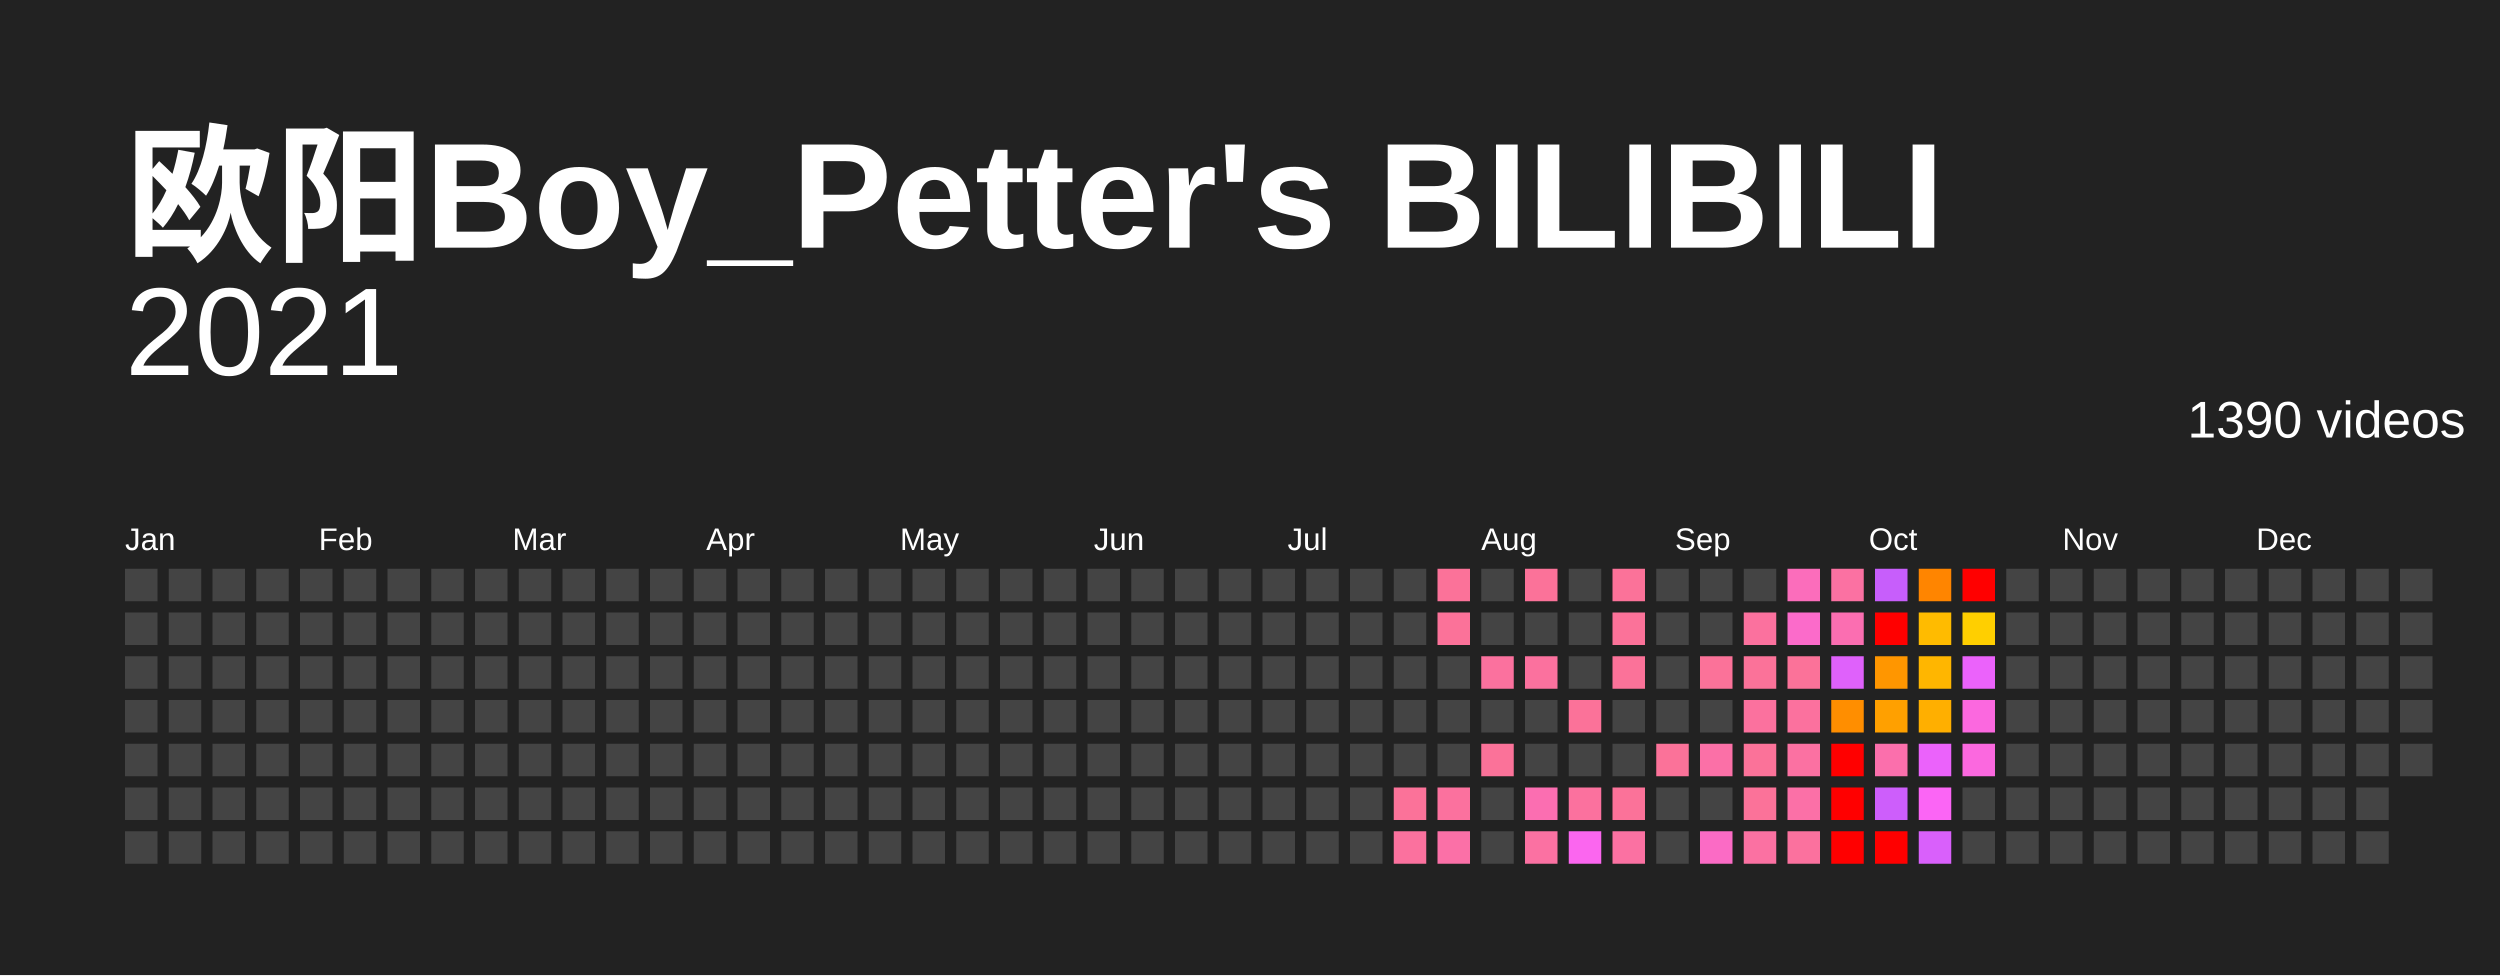
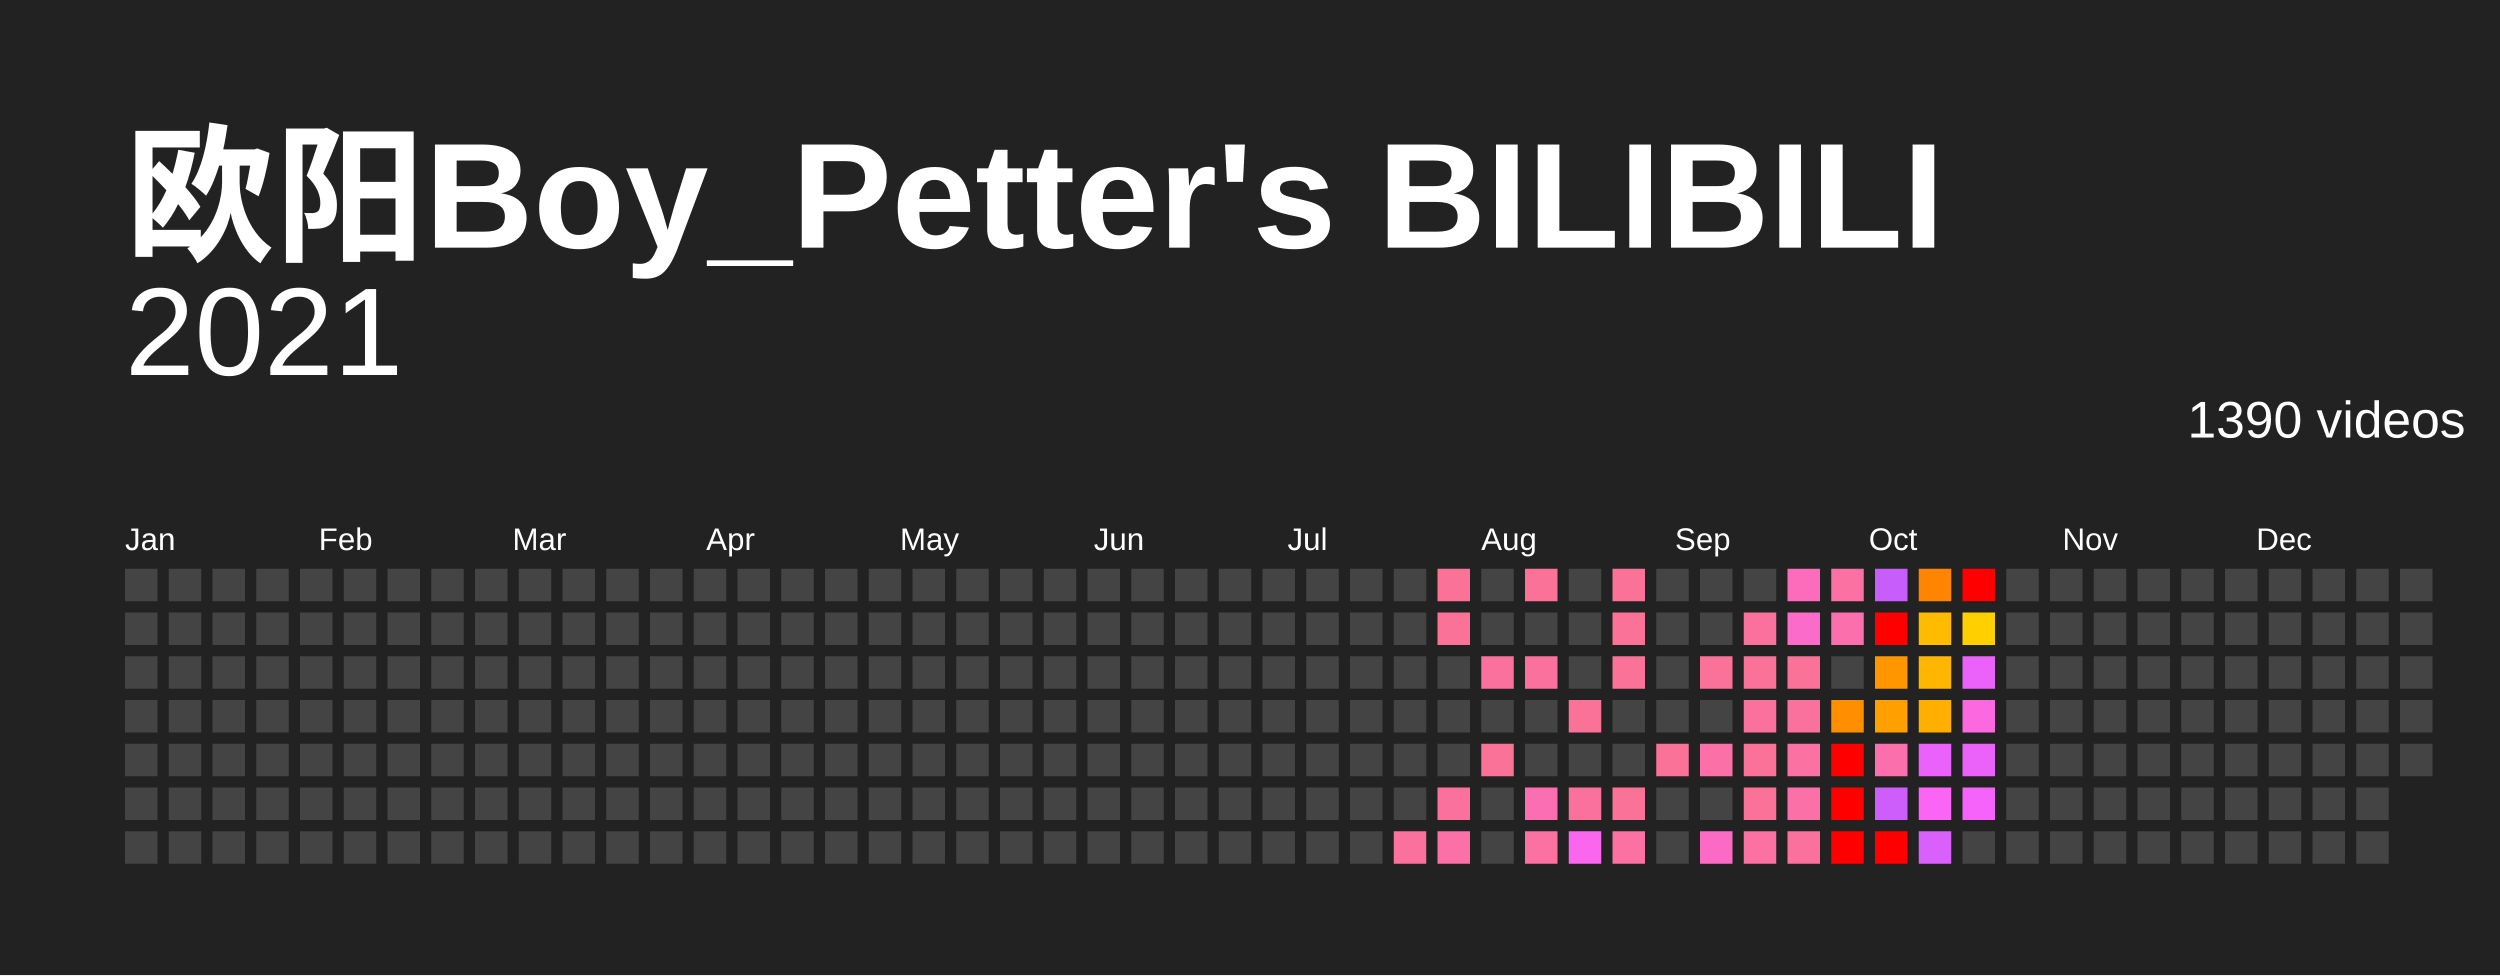
<svg xmlns="http://www.w3.org/2000/svg" baseProfile="full" height="78mm" version="1.1" viewBox="0,0,200,78" width="200mm">
  <defs />
  <rect fill="#222222" height="78" width="200" x="0" y="0" />
  <text fill="#FFFFFF" style="font-size:12px; font-family:Arial; font-weight:bold;" x="10" y="20">欧阳Boy_Petter's BILIBILI</text>
  <text alignment-baseline="hanging" fill="#FFFFFF" style="font-size:10.0px; font-family:Arial;" x="10" y="30">2021</text>
  <text alignment-baseline="hanging" fill="#FFFFFF" style="font-size:4.125px; font-family:Arial;" x="175" y="35">1390 videos</text>
  <text fill="#FFFFFF" style="font-size:2.5px; font-family:Arial" x="10.0" y="44">Jan</text>
  <text fill="#FFFFFF" style="font-size:2.5px; font-family:Arial" x="25.5" y="44">Feb</text>
  <text fill="#FFFFFF" style="font-size:2.5px; font-family:Arial" x="41.0" y="44">Mar</text>
  <text fill="#FFFFFF" style="font-size:2.5px; font-family:Arial" x="56.5" y="44">Apr</text>
  <text fill="#FFFFFF" style="font-size:2.5px; font-family:Arial" x="72.0" y="44">May</text>
  <text fill="#FFFFFF" style="font-size:2.5px; font-family:Arial" x="87.5" y="44">Jun</text>
  <text fill="#FFFFFF" style="font-size:2.5px; font-family:Arial" x="103.0" y="44">Jul</text>
  <text fill="#FFFFFF" style="font-size:2.5px; font-family:Arial" x="118.5" y="44">Aug</text>
  <text fill="#FFFFFF" style="font-size:2.5px; font-family:Arial" x="134.0" y="44">Sep</text>
  <text fill="#FFFFFF" style="font-size:2.5px; font-family:Arial" x="149.5" y="44">Oct</text>
  <text fill="#FFFFFF" style="font-size:2.5px; font-family:Arial" x="165.0" y="44">Nov</text>
  <text fill="#FFFFFF" style="font-size:2.5px; font-family:Arial" x="180.5" y="44">Dec</text>
  <rect fill="#444444" height="2.6" width="2.6" x="10.0" y="45.5" />
  <rect fill="#444444" height="2.6" width="2.6" x="10.0" y="49.0" />
  <rect fill="#444444" height="2.6" width="2.6" x="10.0" y="52.5" />
  <rect fill="#444444" height="2.6" width="2.6" x="10.0" y="56.0" />
  <rect fill="#444444" height="2.6" width="2.6" x="10.0" y="59.5" />
  <rect fill="#444444" height="2.6" width="2.6" x="10.0" y="63.0" />
  <rect fill="#444444" height="2.6" width="2.6" x="10.0" y="66.5" />
  <rect fill="#444444" height="2.6" width="2.6" x="13.5" y="45.5" />
  <rect fill="#444444" height="2.6" width="2.6" x="13.5" y="49.0" />
  <rect fill="#444444" height="2.6" width="2.6" x="13.5" y="52.5" />
  <rect fill="#444444" height="2.6" width="2.6" x="13.5" y="56.0" />
  <rect fill="#444444" height="2.6" width="2.6" x="13.5" y="59.5" />
  <rect fill="#444444" height="2.6" width="2.6" x="13.5" y="63.0" />
  <rect fill="#444444" height="2.6" width="2.6" x="13.5" y="66.5" />
  <rect fill="#444444" height="2.6" width="2.6" x="17.0" y="45.5" />
  <rect fill="#444444" height="2.6" width="2.6" x="17.0" y="49.0" />
  <rect fill="#444444" height="2.6" width="2.6" x="17.0" y="52.5" />
  <rect fill="#444444" height="2.6" width="2.6" x="17.0" y="56.0" />
  <rect fill="#444444" height="2.6" width="2.6" x="17.0" y="59.5" />
  <rect fill="#444444" height="2.6" width="2.6" x="17.0" y="63.0" />
  <rect fill="#444444" height="2.6" width="2.6" x="17.0" y="66.5" />
  <rect fill="#444444" height="2.6" width="2.6" x="20.5" y="45.5" />
  <rect fill="#444444" height="2.6" width="2.6" x="20.5" y="49.0" />
  <rect fill="#444444" height="2.6" width="2.6" x="20.5" y="52.5" />
  <rect fill="#444444" height="2.6" width="2.6" x="20.5" y="56.0" />
  <rect fill="#444444" height="2.6" width="2.6" x="20.5" y="59.5" />
  <rect fill="#444444" height="2.6" width="2.6" x="20.5" y="63.0" />
  <rect fill="#444444" height="2.6" width="2.6" x="20.5" y="66.5" />
  <rect fill="#444444" height="2.6" width="2.6" x="24.0" y="45.5" />
  <rect fill="#444444" height="2.6" width="2.6" x="24.0" y="49.0" />
  <rect fill="#444444" height="2.6" width="2.6" x="24.0" y="52.5" />
  <rect fill="#444444" height="2.6" width="2.6" x="24.0" y="56.0" />
  <rect fill="#444444" height="2.6" width="2.6" x="24.0" y="59.5" />
  <rect fill="#444444" height="2.6" width="2.6" x="24.0" y="63.0" />
  <rect fill="#444444" height="2.6" width="2.6" x="24.0" y="66.5" />
  <rect fill="#444444" height="2.6" width="2.6" x="27.5" y="45.5" />
  <rect fill="#444444" height="2.6" width="2.6" x="27.5" y="49.0" />
  <rect fill="#444444" height="2.6" width="2.6" x="27.5" y="52.5" />
  <rect fill="#444444" height="2.6" width="2.6" x="27.5" y="56.0" />
  <rect fill="#444444" height="2.6" width="2.6" x="27.5" y="59.5" />
  <rect fill="#444444" height="2.6" width="2.6" x="27.5" y="63.0" />
  <rect fill="#444444" height="2.6" width="2.6" x="27.5" y="66.5" />
  <rect fill="#444444" height="2.6" width="2.6" x="31.0" y="45.5" />
  <rect fill="#444444" height="2.6" width="2.6" x="31.0" y="49.0" />
  <rect fill="#444444" height="2.6" width="2.6" x="31.0" y="52.5" />
  <rect fill="#444444" height="2.6" width="2.6" x="31.0" y="56.0" />
  <rect fill="#444444" height="2.6" width="2.6" x="31.0" y="59.5" />
  <rect fill="#444444" height="2.6" width="2.6" x="31.0" y="63.0" />
  <rect fill="#444444" height="2.6" width="2.6" x="31.0" y="66.5" />
  <rect fill="#444444" height="2.6" width="2.6" x="34.5" y="45.5" />
  <rect fill="#444444" height="2.6" width="2.6" x="34.5" y="49.0" />
  <rect fill="#444444" height="2.6" width="2.6" x="34.5" y="52.5" />
  <rect fill="#444444" height="2.6" width="2.6" x="34.5" y="56.0" />
  <rect fill="#444444" height="2.6" width="2.6" x="34.5" y="59.5" />
  <rect fill="#444444" height="2.6" width="2.6" x="34.5" y="63.0" />
  <rect fill="#444444" height="2.6" width="2.6" x="34.5" y="66.5" />
  <rect fill="#444444" height="2.6" width="2.6" x="38.0" y="45.5" />
  <rect fill="#444444" height="2.6" width="2.6" x="38.0" y="49.0" />
  <rect fill="#444444" height="2.6" width="2.6" x="38.0" y="52.5" />
  <rect fill="#444444" height="2.6" width="2.6" x="38.0" y="56.0" />
  <rect fill="#444444" height="2.6" width="2.6" x="38.0" y="59.5" />
  <rect fill="#444444" height="2.6" width="2.6" x="38.0" y="63.0" />
  <rect fill="#444444" height="2.6" width="2.6" x="38.0" y="66.5" />
  <rect fill="#444444" height="2.6" width="2.6" x="41.5" y="45.5" />
  <rect fill="#444444" height="2.6" width="2.6" x="41.5" y="49.0" />
  <rect fill="#444444" height="2.6" width="2.6" x="41.5" y="52.5" />
  <rect fill="#444444" height="2.6" width="2.6" x="41.5" y="56.0" />
  <rect fill="#444444" height="2.6" width="2.6" x="41.5" y="59.5" />
  <rect fill="#444444" height="2.6" width="2.6" x="41.5" y="63.0" />
  <rect fill="#444444" height="2.6" width="2.6" x="41.5" y="66.5" />
  <rect fill="#444444" height="2.6" width="2.6" x="45.0" y="45.5" />
  <rect fill="#444444" height="2.6" width="2.6" x="45.0" y="49.0" />
  <rect fill="#444444" height="2.6" width="2.6" x="45.0" y="52.5" />
  <rect fill="#444444" height="2.6" width="2.6" x="45.0" y="56.0" />
  <rect fill="#444444" height="2.6" width="2.6" x="45.0" y="59.5" />
  <rect fill="#444444" height="2.6" width="2.6" x="45.0" y="63.0" />
  <rect fill="#444444" height="2.6" width="2.6" x="45.0" y="66.5" />
  <rect fill="#444444" height="2.6" width="2.6" x="48.5" y="45.5" />
  <rect fill="#444444" height="2.6" width="2.6" x="48.5" y="49.0" />
  <rect fill="#444444" height="2.6" width="2.6" x="48.5" y="52.5" />
  <rect fill="#444444" height="2.6" width="2.6" x="48.5" y="56.0" />
  <rect fill="#444444" height="2.6" width="2.6" x="48.5" y="59.5" />
  <rect fill="#444444" height="2.6" width="2.6" x="48.5" y="63.0" />
  <rect fill="#444444" height="2.6" width="2.6" x="48.5" y="66.5" />
  <rect fill="#444444" height="2.6" width="2.6" x="52.0" y="45.5" />
  <rect fill="#444444" height="2.6" width="2.6" x="52.0" y="49.0" />
  <rect fill="#444444" height="2.6" width="2.6" x="52.0" y="52.5" />
  <rect fill="#444444" height="2.6" width="2.6" x="52.0" y="56.0" />
  <rect fill="#444444" height="2.6" width="2.6" x="52.0" y="59.5" />
  <rect fill="#444444" height="2.6" width="2.6" x="52.0" y="63.0" />
  <rect fill="#444444" height="2.6" width="2.6" x="52.0" y="66.5" />
  <rect fill="#444444" height="2.6" width="2.6" x="55.5" y="45.5" />
  <rect fill="#444444" height="2.6" width="2.6" x="55.5" y="49.0" />
  <rect fill="#444444" height="2.6" width="2.6" x="55.5" y="52.5" />
  <rect fill="#444444" height="2.6" width="2.6" x="55.5" y="56.0" />
  <rect fill="#444444" height="2.6" width="2.6" x="55.5" y="59.5" />
  <rect fill="#444444" height="2.6" width="2.6" x="55.5" y="63.0" />
  <rect fill="#444444" height="2.6" width="2.6" x="55.5" y="66.5" />
  <rect fill="#444444" height="2.6" width="2.6" x="59.0" y="45.5" />
  <rect fill="#444444" height="2.6" width="2.6" x="59.0" y="49.0" />
  <rect fill="#444444" height="2.6" width="2.6" x="59.0" y="52.5" />
  <rect fill="#444444" height="2.6" width="2.6" x="59.0" y="56.0" />
  <rect fill="#444444" height="2.6" width="2.6" x="59.0" y="59.5" />
  <rect fill="#444444" height="2.6" width="2.6" x="59.0" y="63.0" />
  <rect fill="#444444" height="2.6" width="2.6" x="59.0" y="66.5" />
  <rect fill="#444444" height="2.6" width="2.6" x="62.5" y="45.5" />
  <rect fill="#444444" height="2.6" width="2.6" x="62.5" y="49.0" />
  <rect fill="#444444" height="2.6" width="2.6" x="62.5" y="52.5" />
  <rect fill="#444444" height="2.6" width="2.6" x="62.5" y="56.0" />
  <rect fill="#444444" height="2.6" width="2.6" x="62.5" y="59.5" />
  <rect fill="#444444" height="2.6" width="2.6" x="62.5" y="63.0" />
  <rect fill="#444444" height="2.6" width="2.6" x="62.5" y="66.5" />
  <rect fill="#444444" height="2.6" width="2.6" x="66.0" y="45.5" />
  <rect fill="#444444" height="2.6" width="2.6" x="66.0" y="49.0" />
  <rect fill="#444444" height="2.6" width="2.6" x="66.0" y="52.5" />
  <rect fill="#444444" height="2.6" width="2.6" x="66.0" y="56.0" />
  <rect fill="#444444" height="2.6" width="2.6" x="66.0" y="59.5" />
  <rect fill="#444444" height="2.6" width="2.6" x="66.0" y="63.0" />
  <rect fill="#444444" height="2.6" width="2.6" x="66.0" y="66.5" />
  <rect fill="#444444" height="2.6" width="2.6" x="69.5" y="45.5" />
  <rect fill="#444444" height="2.6" width="2.6" x="69.5" y="49.0" />
  <rect fill="#444444" height="2.6" width="2.6" x="69.5" y="52.5" />
  <rect fill="#444444" height="2.6" width="2.6" x="69.5" y="56.0" />
  <rect fill="#444444" height="2.6" width="2.6" x="69.5" y="59.5" />
  <rect fill="#444444" height="2.6" width="2.6" x="69.5" y="63.0" />
  <rect fill="#444444" height="2.6" width="2.6" x="69.5" y="66.5" />
  <rect fill="#444444" height="2.6" width="2.6" x="73.0" y="45.5" />
  <rect fill="#444444" height="2.6" width="2.6" x="73.0" y="49.0" />
  <rect fill="#444444" height="2.6" width="2.6" x="73.0" y="52.5" />
  <rect fill="#444444" height="2.6" width="2.6" x="73.0" y="56.0" />
  <rect fill="#444444" height="2.6" width="2.6" x="73.0" y="59.5" />
  <rect fill="#444444" height="2.6" width="2.6" x="73.0" y="63.0" />
  <rect fill="#444444" height="2.6" width="2.6" x="73.0" y="66.5" />
  <rect fill="#444444" height="2.6" width="2.6" x="76.5" y="45.5" />
  <rect fill="#444444" height="2.6" width="2.6" x="76.5" y="49.0" />
  <rect fill="#444444" height="2.6" width="2.6" x="76.5" y="52.5" />
  <rect fill="#444444" height="2.6" width="2.6" x="76.5" y="56.0" />
  <rect fill="#444444" height="2.6" width="2.6" x="76.5" y="59.5" />
  <rect fill="#444444" height="2.6" width="2.6" x="76.5" y="63.0" />
  <rect fill="#444444" height="2.6" width="2.6" x="76.5" y="66.5" />
  <rect fill="#444444" height="2.6" width="2.6" x="80.0" y="45.5" />
  <rect fill="#444444" height="2.6" width="2.6" x="80.0" y="49.0" />
  <rect fill="#444444" height="2.6" width="2.6" x="80.0" y="52.5" />
  <rect fill="#444444" height="2.6" width="2.6" x="80.0" y="56.0" />
  <rect fill="#444444" height="2.6" width="2.6" x="80.0" y="59.5" />
  <rect fill="#444444" height="2.6" width="2.6" x="80.0" y="63.0" />
  <rect fill="#444444" height="2.6" width="2.6" x="80.0" y="66.5" />
  <rect fill="#444444" height="2.6" width="2.6" x="83.5" y="45.5" />
  <rect fill="#444444" height="2.6" width="2.6" x="83.5" y="49.0" />
  <rect fill="#444444" height="2.6" width="2.6" x="83.5" y="52.5" />
  <rect fill="#444444" height="2.6" width="2.6" x="83.5" y="56.0" />
  <rect fill="#444444" height="2.6" width="2.6" x="83.5" y="59.5" />
  <rect fill="#444444" height="2.6" width="2.6" x="83.5" y="63.0" />
  <rect fill="#444444" height="2.6" width="2.6" x="83.5" y="66.5" />
  <rect fill="#444444" height="2.6" width="2.6" x="87.0" y="45.5" />
  <rect fill="#444444" height="2.6" width="2.6" x="87.0" y="49.0" />
  <rect fill="#444444" height="2.6" width="2.6" x="87.0" y="52.5" />
  <rect fill="#444444" height="2.6" width="2.6" x="87.0" y="56.0" />
  <rect fill="#444444" height="2.6" width="2.6" x="87.0" y="59.5" />
  <rect fill="#444444" height="2.6" width="2.6" x="87.0" y="63.0" />
  <rect fill="#444444" height="2.6" width="2.6" x="87.0" y="66.5" />
  <rect fill="#444444" height="2.6" width="2.6" x="90.5" y="45.5" />
  <rect fill="#444444" height="2.6" width="2.6" x="90.5" y="49.0" />
  <rect fill="#444444" height="2.6" width="2.6" x="90.5" y="52.5" />
  <rect fill="#444444" height="2.6" width="2.6" x="90.5" y="56.0" />
  <rect fill="#444444" height="2.6" width="2.6" x="90.5" y="59.5" />
  <rect fill="#444444" height="2.6" width="2.6" x="90.5" y="63.0" />
  <rect fill="#444444" height="2.6" width="2.6" x="90.5" y="66.5" />
  <rect fill="#444444" height="2.6" width="2.6" x="94.0" y="45.5" />
  <rect fill="#444444" height="2.6" width="2.6" x="94.0" y="49.0" />
  <rect fill="#444444" height="2.6" width="2.6" x="94.0" y="52.5" />
  <rect fill="#444444" height="2.6" width="2.6" x="94.0" y="56.0" />
  <rect fill="#444444" height="2.6" width="2.6" x="94.0" y="59.5" />
  <rect fill="#444444" height="2.6" width="2.6" x="94.0" y="63.0" />
  <rect fill="#444444" height="2.6" width="2.6" x="94.0" y="66.5" />
  <rect fill="#444444" height="2.6" width="2.6" x="97.5" y="45.5" />
  <rect fill="#444444" height="2.6" width="2.6" x="97.5" y="49.0" />
  <rect fill="#444444" height="2.6" width="2.6" x="97.5" y="52.5" />
  <rect fill="#444444" height="2.6" width="2.6" x="97.5" y="56.0" />
  <rect fill="#444444" height="2.6" width="2.6" x="97.5" y="59.5" />
  <rect fill="#444444" height="2.6" width="2.6" x="97.5" y="63.0" />
  <rect fill="#444444" height="2.6" width="2.6" x="97.5" y="66.5" />
  <rect fill="#444444" height="2.6" width="2.6" x="101.0" y="45.5" />
  <rect fill="#444444" height="2.6" width="2.6" x="101.0" y="49.0" />
  <rect fill="#444444" height="2.6" width="2.6" x="101.0" y="52.5" />
  <rect fill="#444444" height="2.6" width="2.6" x="101.0" y="56.0" />
  <rect fill="#444444" height="2.6" width="2.6" x="101.0" y="59.5" />
  <rect fill="#444444" height="2.6" width="2.6" x="101.0" y="63.0" />
  <rect fill="#444444" height="2.6" width="2.6" x="101.0" y="66.5" />
  <rect fill="#444444" height="2.6" width="2.6" x="104.5" y="45.5" />
  <rect fill="#444444" height="2.6" width="2.6" x="104.5" y="49.0" />
  <rect fill="#444444" height="2.6" width="2.6" x="104.5" y="52.5" />
  <rect fill="#444444" height="2.6" width="2.6" x="104.5" y="56.0" />
  <rect fill="#444444" height="2.6" width="2.6" x="104.5" y="59.5" />
  <rect fill="#444444" height="2.6" width="2.6" x="104.5" y="63.0" />
  <rect fill="#444444" height="2.6" width="2.6" x="104.5" y="66.5" />
  <rect fill="#444444" height="2.6" width="2.6" x="108.0" y="45.5" />
  <rect fill="#444444" height="2.6" width="2.6" x="108.0" y="49.0" />
  <rect fill="#444444" height="2.6" width="2.6" x="108.0" y="52.5" />
  <rect fill="#444444" height="2.6" width="2.6" x="108.0" y="56.0" />
  <rect fill="#444444" height="2.6" width="2.6" x="108.0" y="59.5" />
  <rect fill="#444444" height="2.6" width="2.6" x="108.0" y="63.0" />
  <rect fill="#444444" height="2.6" width="2.6" x="108.0" y="66.5" />
  <rect fill="#444444" height="2.6" width="2.6" x="111.5" y="45.5" />
  <rect fill="#444444" height="2.6" width="2.6" x="111.5" y="49.0" />
  <rect fill="#444444" height="2.6" width="2.6" x="111.5" y="52.5" />
  <rect fill="#444444" height="2.6" width="2.6" x="111.5" y="56.0" />
  <rect fill="#444444" height="2.6" width="2.6" x="111.5" y="59.5" />
-   <rect fill="#fb7299" height="2.6" width="2.6" x="111.5" y="63.0" />
+   <rect fill="#444444" height="2.6" width="2.6" x="111.5" y="63.0" />
  <rect fill="#fb719e" height="2.6" width="2.6" x="111.5" y="66.5" />
  <rect fill="#fb7299" height="2.6" width="2.6" x="115.0" y="45.5" />
  <rect fill="#fb7299" height="2.6" width="2.6" x="115.0" y="49.0" />
  <rect fill="#444444" height="2.6" width="2.6" x="115.0" y="52.5" />
  <rect fill="#444444" height="2.6" width="2.6" x="115.0" y="56.0" />
  <rect fill="#444444" height="2.6" width="2.6" x="115.0" y="59.5" />
  <rect fill="#fb719e" height="2.6" width="2.6" x="115.0" y="63.0" />
  <rect fill="#fb70a7" height="2.6" width="2.6" x="115.0" y="66.5" />
  <rect fill="#444444" height="2.6" width="2.6" x="118.5" y="45.5" />
  <rect fill="#444444" height="2.6" width="2.6" x="118.5" y="49.0" />
  <rect fill="#fb719e" height="2.6" width="2.6" x="118.5" y="52.5" />
  <rect fill="#444444" height="2.6" width="2.6" x="118.5" y="56.0" />
  <rect fill="#fb7299" height="2.6" width="2.6" x="118.5" y="59.5" />
  <rect fill="#444444" height="2.6" width="2.6" x="118.5" y="63.0" />
  <rect fill="#444444" height="2.6" width="2.6" x="118.5" y="66.5" />
  <rect fill="#fb7299" height="2.6" width="2.6" x="122.0" y="45.5" />
  <rect fill="#444444" height="2.6" width="2.6" x="122.0" y="49.0" />
  <rect fill="#fb719e" height="2.6" width="2.6" x="122.0" y="52.5" />
  <rect fill="#444444" height="2.6" width="2.6" x="122.0" y="56.0" />
  <rect fill="#444444" height="2.6" width="2.6" x="122.0" y="59.5" />
  <rect fill="#fb6eb1" height="2.6" width="2.6" x="122.0" y="63.0" />
  <rect fill="#fb71a2" height="2.6" width="2.6" x="122.0" y="66.5" />
  <rect fill="#444444" height="2.6" width="2.6" x="125.5" y="45.5" />
  <rect fill="#444444" height="2.6" width="2.6" x="125.5" y="49.0" />
  <rect fill="#444444" height="2.6" width="2.6" x="125.5" y="52.5" />
  <rect fill="#fb7299" height="2.6" width="2.6" x="125.5" y="56.0" />
  <rect fill="#444444" height="2.6" width="2.6" x="125.5" y="59.5" />
  <rect fill="#fb719e" height="2.6" width="2.6" x="125.5" y="63.0" />
  <rect fill="#fb66ef" height="2.6" width="2.6" x="125.5" y="66.5" />
  <rect fill="#fb7299" height="2.6" width="2.6" x="129.0" y="45.5" />
  <rect fill="#fb7299" height="2.6" width="2.6" x="129.0" y="49.0" />
  <rect fill="#fb7299" height="2.6" width="2.6" x="129.0" y="52.5" />
  <rect fill="#444444" height="2.6" width="2.6" x="129.0" y="56.0" />
  <rect fill="#444444" height="2.6" width="2.6" x="129.0" y="59.5" />
  <rect fill="#fb7299" height="2.6" width="2.6" x="129.0" y="63.0" />
  <rect fill="#fb71a2" height="2.6" width="2.6" x="129.0" y="66.5" />
  <rect fill="#444444" height="2.6" width="2.6" x="132.5" y="45.5" />
  <rect fill="#444444" height="2.6" width="2.6" x="132.5" y="49.0" />
  <rect fill="#444444" height="2.6" width="2.6" x="132.5" y="52.5" />
  <rect fill="#444444" height="2.6" width="2.6" x="132.5" y="56.0" />
  <rect fill="#fb7299" height="2.6" width="2.6" x="132.5" y="59.5" />
  <rect fill="#444444" height="2.6" width="2.6" x="132.5" y="63.0" />
  <rect fill="#444444" height="2.6" width="2.6" x="132.5" y="66.5" />
  <rect fill="#444444" height="2.6" width="2.6" x="136.0" y="45.5" />
  <rect fill="#444444" height="2.6" width="2.6" x="136.0" y="49.0" />
  <rect fill="#fb7299" height="2.6" width="2.6" x="136.0" y="52.5" />
  <rect fill="#444444" height="2.6" width="2.6" x="136.0" y="56.0" />
  <rect fill="#fb70a7" height="2.6" width="2.6" x="136.0" y="59.5" />
  <rect fill="#444444" height="2.6" width="2.6" x="136.0" y="63.0" />
  <rect fill="#fb6bc5" height="2.6" width="2.6" x="136.0" y="66.5" />
  <rect fill="#444444" height="2.6" width="2.6" x="139.5" y="45.5" />
  <rect fill="#fb719e" height="2.6" width="2.6" x="139.5" y="49.0" />
  <rect fill="#fb7299" height="2.6" width="2.6" x="139.5" y="52.5" />
  <rect fill="#fb719e" height="2.6" width="2.6" x="139.5" y="56.0" />
  <rect fill="#fb7299" height="2.6" width="2.6" x="139.5" y="59.5" />
  <rect fill="#fb7299" height="2.6" width="2.6" x="139.5" y="63.0" />
  <rect fill="#fb71a2" height="2.6" width="2.6" x="139.5" y="66.5" />
  <rect fill="#fb6dbb" height="2.6" width="2.6" x="143.0" y="45.5" />
  <rect fill="#fb6bca" height="2.6" width="2.6" x="143.0" y="49.0" />
  <rect fill="#fb7299" height="2.6" width="2.6" x="143.0" y="52.5" />
  <rect fill="#fb719e" height="2.6" width="2.6" x="143.0" y="56.0" />
  <rect fill="#fb71a2" height="2.6" width="2.6" x="143.0" y="59.5" />
  <rect fill="#fb70a7" height="2.6" width="2.6" x="143.0" y="63.0" />
  <rect fill="#fb719e" height="2.6" width="2.6" x="143.0" y="66.5" />
  <rect fill="#fb71a2" height="2.6" width="2.6" x="146.5" y="45.5" />
-   <rect fill="#fb6eb1" height="2.6" width="2.6" x="146.5" y="49.0" />
-   <rect fill="#df61fb" height="2.6" width="2.6" x="146.5" y="52.5" />
+   <rect fill="#fb6fac" height="2.6" width="2.6" x="146.5" y="49.0" />
+   <rect fill="#444444" height="2.6" width="2.6" x="146.5" y="52.5" />
  <rect fill="#ff8e00" height="2.6" width="2.6" x="146.5" y="56.0" />
  <rect fill="red" height="2.6" width="2.6" x="146.5" y="59.5" />
  <rect fill="red" height="2.6" width="2.6" x="146.5" y="63.0" />
  <rect fill="red" height="2.6" width="2.6" x="146.5" y="66.5" />
  <rect fill="#c75efb" height="2.6" width="2.6" x="150.0" y="45.5" />
  <rect fill="red" height="2.6" width="2.6" x="150.0" y="49.0" />
  <rect fill="#ff9600" height="2.6" width="2.6" x="150.0" y="52.5" />
  <rect fill="#ffa000" height="2.6" width="2.6" x="150.0" y="56.0" />
  <rect fill="#fb6fac" height="2.6" width="2.6" x="150.0" y="59.5" />
  <rect fill="#cd5efb" height="2.6" width="2.6" x="150.0" y="63.0" />
  <rect fill="red" height="2.6" width="2.6" x="150.0" y="66.5" />
  <rect fill="#ff8500" height="2.6" width="2.6" x="153.5" y="45.5" />
  <rect fill="#ffbb00" height="2.6" width="2.6" x="153.5" y="49.0" />
  <rect fill="#ffb600" height="2.6" width="2.6" x="153.5" y="52.5" />
  <rect fill="#ffaf00" height="2.6" width="2.6" x="153.5" y="56.0" />
  <rect fill="#eb62fb" height="2.6" width="2.6" x="153.5" y="59.5" />
  <rect fill="#fb65f5" height="2.6" width="2.6" x="153.5" y="63.0" />
  <rect fill="#d960fb" height="2.6" width="2.6" x="153.5" y="66.5" />
  <rect fill="red" height="2.6" width="2.6" x="157.0" y="45.5" />
  <rect fill="#ffcf00" height="2.6" width="2.6" x="157.0" y="49.0" />
  <rect fill="#eb62fb" height="2.6" width="2.6" x="157.0" y="52.5" />
  <rect fill="#fb68df" height="2.6" width="2.6" x="157.0" y="56.0" />
-   <rect fill="#fb68df" height="2.6" width="2.6" x="157.0" y="59.5" />
-   <rect fill="#444444" height="2.6" width="2.6" x="157.0" y="63.0" />
+   <rect fill="#eb62fb" height="2.6" width="2.6" x="157.0" y="59.5" />
+   <rect fill="#f663fb" height="2.6" width="2.6" x="157.0" y="63.0" />
  <rect fill="#444444" height="2.6" width="2.6" x="157.0" y="66.5" />
  <rect fill="#444444" height="2.6" width="2.6" x="160.5" y="45.5" />
  <rect fill="#444444" height="2.6" width="2.6" x="160.5" y="49.0" />
  <rect fill="#444444" height="2.6" width="2.6" x="160.5" y="52.5" />
  <rect fill="#444444" height="2.6" width="2.6" x="160.5" y="56.0" />
  <rect fill="#444444" height="2.6" width="2.6" x="160.5" y="59.5" />
  <rect fill="#444444" height="2.6" width="2.6" x="160.5" y="63.0" />
  <rect fill="#444444" height="2.6" width="2.6" x="160.5" y="66.5" />
  <rect fill="#444444" height="2.6" width="2.6" x="164.0" y="45.5" />
  <rect fill="#444444" height="2.6" width="2.6" x="164.0" y="49.0" />
  <rect fill="#444444" height="2.6" width="2.6" x="164.0" y="52.5" />
  <rect fill="#444444" height="2.6" width="2.6" x="164.0" y="56.0" />
  <rect fill="#444444" height="2.6" width="2.6" x="164.0" y="59.5" />
  <rect fill="#444444" height="2.6" width="2.6" x="164.0" y="63.0" />
  <rect fill="#444444" height="2.6" width="2.6" x="164.0" y="66.5" />
  <rect fill="#444444" height="2.6" width="2.6" x="167.5" y="45.5" />
  <rect fill="#444444" height="2.6" width="2.6" x="167.5" y="49.0" />
  <rect fill="#444444" height="2.6" width="2.6" x="167.5" y="52.5" />
  <rect fill="#444444" height="2.6" width="2.6" x="167.5" y="56.0" />
  <rect fill="#444444" height="2.6" width="2.6" x="167.5" y="59.5" />
  <rect fill="#444444" height="2.6" width="2.6" x="167.5" y="63.0" />
  <rect fill="#444444" height="2.6" width="2.6" x="167.5" y="66.5" />
  <rect fill="#444444" height="2.6" width="2.6" x="171.0" y="45.5" />
  <rect fill="#444444" height="2.6" width="2.6" x="171.0" y="49.0" />
  <rect fill="#444444" height="2.6" width="2.6" x="171.0" y="52.5" />
  <rect fill="#444444" height="2.6" width="2.6" x="171.0" y="56.0" />
  <rect fill="#444444" height="2.6" width="2.6" x="171.0" y="59.5" />
  <rect fill="#444444" height="2.6" width="2.6" x="171.0" y="63.0" />
  <rect fill="#444444" height="2.6" width="2.6" x="171.0" y="66.5" />
  <rect fill="#444444" height="2.6" width="2.6" x="174.5" y="45.5" />
  <rect fill="#444444" height="2.6" width="2.6" x="174.5" y="49.0" />
  <rect fill="#444444" height="2.6" width="2.6" x="174.5" y="52.5" />
  <rect fill="#444444" height="2.6" width="2.6" x="174.5" y="56.0" />
  <rect fill="#444444" height="2.6" width="2.6" x="174.5" y="59.5" />
  <rect fill="#444444" height="2.6" width="2.6" x="174.5" y="63.0" />
  <rect fill="#444444" height="2.6" width="2.6" x="174.5" y="66.5" />
  <rect fill="#444444" height="2.6" width="2.6" x="178.0" y="45.5" />
  <rect fill="#444444" height="2.6" width="2.6" x="178.0" y="49.0" />
  <rect fill="#444444" height="2.6" width="2.6" x="178.0" y="52.5" />
  <rect fill="#444444" height="2.6" width="2.6" x="178.0" y="56.0" />
  <rect fill="#444444" height="2.6" width="2.6" x="178.0" y="59.5" />
  <rect fill="#444444" height="2.6" width="2.6" x="178.0" y="63.0" />
  <rect fill="#444444" height="2.6" width="2.6" x="178.0" y="66.5" />
  <rect fill="#444444" height="2.6" width="2.6" x="181.5" y="45.5" />
  <rect fill="#444444" height="2.6" width="2.6" x="181.5" y="49.0" />
  <rect fill="#444444" height="2.6" width="2.6" x="181.5" y="52.5" />
  <rect fill="#444444" height="2.6" width="2.6" x="181.5" y="56.0" />
  <rect fill="#444444" height="2.6" width="2.6" x="181.5" y="59.5" />
  <rect fill="#444444" height="2.6" width="2.6" x="181.5" y="63.0" />
  <rect fill="#444444" height="2.6" width="2.6" x="181.5" y="66.5" />
  <rect fill="#444444" height="2.6" width="2.6" x="185.0" y="45.5" />
  <rect fill="#444444" height="2.6" width="2.6" x="185.0" y="49.0" />
  <rect fill="#444444" height="2.6" width="2.6" x="185.0" y="52.5" />
  <rect fill="#444444" height="2.6" width="2.6" x="185.0" y="56.0" />
  <rect fill="#444444" height="2.6" width="2.6" x="185.0" y="59.5" />
  <rect fill="#444444" height="2.6" width="2.6" x="185.0" y="63.0" />
  <rect fill="#444444" height="2.6" width="2.6" x="185.0" y="66.5" />
  <rect fill="#444444" height="2.6" width="2.6" x="188.5" y="45.5" />
  <rect fill="#444444" height="2.6" width="2.6" x="188.5" y="49.0" />
  <rect fill="#444444" height="2.6" width="2.6" x="188.5" y="52.5" />
  <rect fill="#444444" height="2.6" width="2.6" x="188.5" y="56.0" />
  <rect fill="#444444" height="2.6" width="2.6" x="188.5" y="59.5" />
  <rect fill="#444444" height="2.6" width="2.6" x="188.5" y="63.0" />
  <rect fill="#444444" height="2.6" width="2.6" x="188.5" y="66.5" />
  <rect fill="#444444" height="2.6" width="2.6" x="192.0" y="45.5" />
  <rect fill="#444444" height="2.6" width="2.6" x="192.0" y="49.0" />
  <rect fill="#444444" height="2.6" width="2.6" x="192.0" y="52.5" />
  <rect fill="#444444" height="2.6" width="2.6" x="192.0" y="56.0" />
  <rect fill="#444444" height="2.6" width="2.6" x="192.0" y="59.5" />
</svg>
